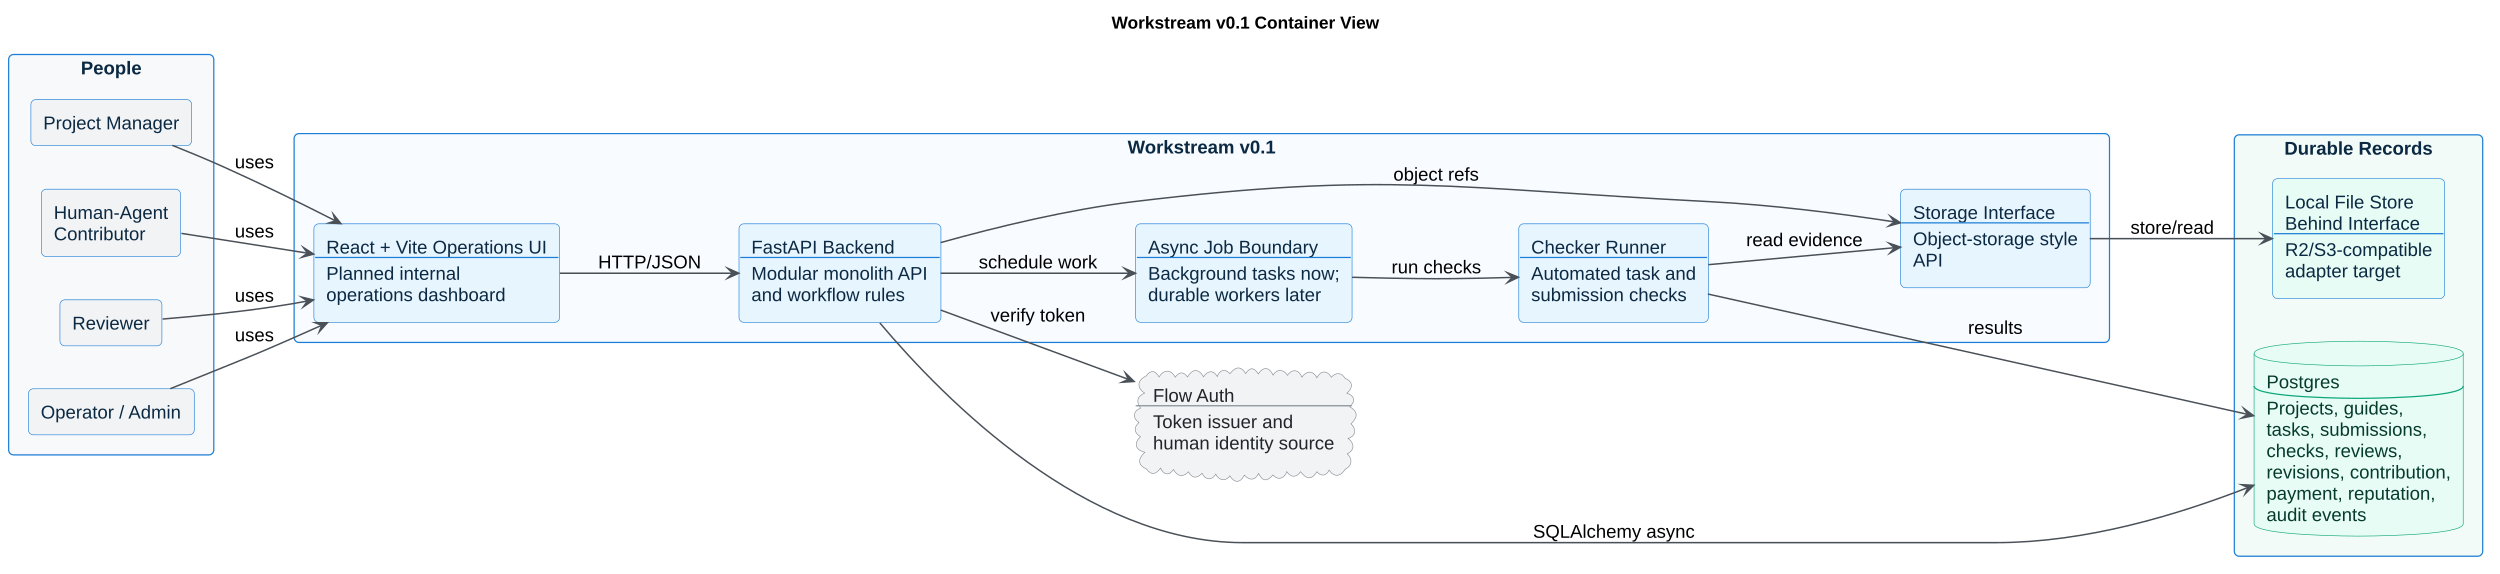
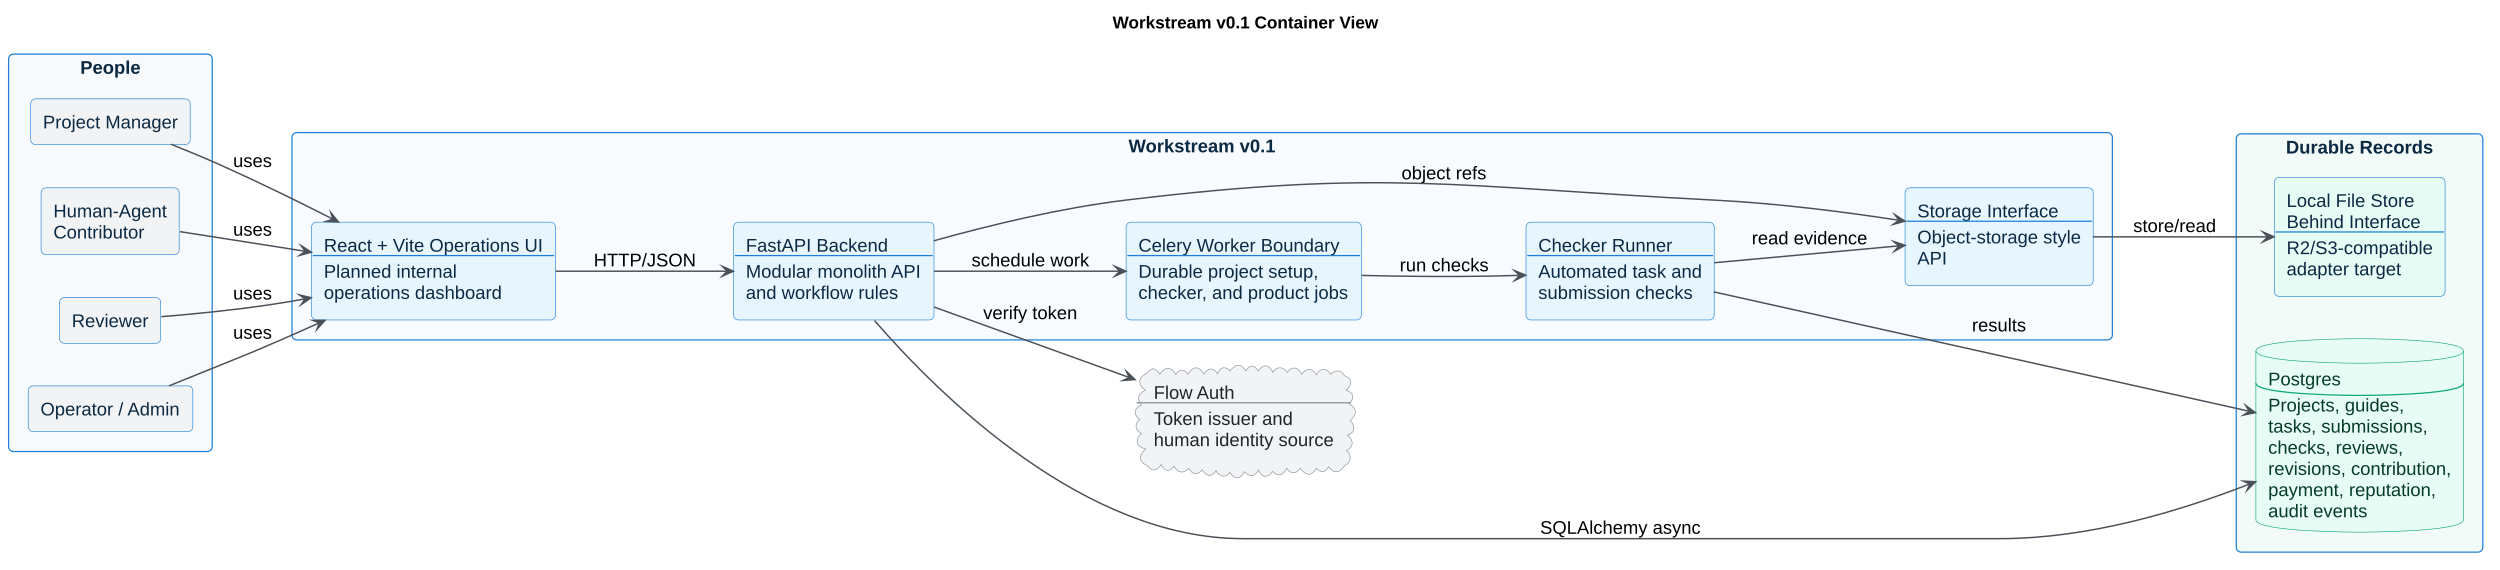
- <svg xmlns="http://www.w3.org/2000/svg" contentStyleType="text/css" data-diagram-type="DESCRIPTION" height="464px" preserveAspectRatio="none" style="width:2023px;height:464px;background:#FFFFFF;" version="1.1" viewBox="0 0 2023 464" width="2023px" zoomAndPan="magnify">
+ <svg xmlns="http://www.w3.org/2000/svg" contentStyleType="text/css" data-diagram-type="DESCRIPTION" height="464px" preserveAspectRatio="none" style="width:2038px;height:464px;background:#FFFFFF;" version="1.1" viewBox="0 0 2038 464" width="2038px" zoomAndPan="magnify">
  <defs />
  <g>
    <g class="title" data-source-line="1">
-       <text fill="#000000" font-family="Arial" font-size="14" font-weight="700" lengthAdjust="spacing" textLength="217.075" x="899.462" y="23.132">Workstream v0.1 Container View</text>
+       <text fill="#000000" font-family="Arial" font-size="14" font-weight="700" lengthAdjust="spacing" textLength="217.075" x="906.962" y="23.132">Workstream v0.1 Container View</text>
    </g>
    <g class="cluster" data-qualified-name="People" data-source-line="29" id="ent0001">
      <rect fill="#F8F9FA" height="324" rx="4" ry="4" style="stroke:#1C7ED6;stroke-width:1;" width="166" x="7" y="44.099" />
      <text fill="#0B2942" font-family="Arial" font-size="15" font-weight="700" lengthAdjust="spacing" textLength="49.182" x="65.409" y="60.169">People</text>
    </g>
    <g class="cluster" data-qualified-name="Workstream v0.1" data-source-line="38" id="ent0007">
-       <rect fill="#F8FBFF" height="169" rx="4" ry="4" style="stroke:#1C7ED6;stroke-width:1;" width="1469" x="238" y="108.099" />
-       <text fill="#0B2942" font-family="Arial" font-size="15" font-weight="700" lengthAdjust="spacing" textLength="120.059" x="912.471" y="124.168">Workstream v0.1</text>
+       <rect fill="#F8FBFF" height="169" rx="4" ry="4" style="stroke:#1C7ED6;stroke-width:1;" width="1484" x="238" y="108.099" />
+       <text fill="#0B2942" font-family="Arial" font-size="15" font-weight="700" lengthAdjust="spacing" textLength="120.059" x="919.971" y="124.168">Workstream v0.1</text>
    </g>
    <g class="cluster" data-qualified-name="Durable Records" data-source-line="46" id="ent0013">
-       <rect fill="#F2FBF7" height="341" rx="4" ry="4" style="stroke:#1C7ED6;stroke-width:1;" width="201" x="1808" y="109.099" />
-       <text fill="#0B2942" font-family="Arial" font-size="15" font-weight="700" lengthAdjust="spacing" textLength="120.037" x="1848.482" y="125.168">Durable Records</text>
+       <rect fill="#F2FBF7" height="341" rx="4" ry="4" style="stroke:#1C7ED6;stroke-width:1;" width="201" x="1823" y="109.099" />
+       <text fill="#0B2942" font-family="Arial" font-size="15" font-weight="700" lengthAdjust="spacing" textLength="120.037" x="1863.482" y="125.168">Durable Records</text>
    </g>
    <g class="entity" data-qualified-name="People.project_manager" data-source-line="30" id="ent0002">
      <rect fill="#F1F3F5" height="37.248" rx="4" ry="4" style="stroke:#1C7ED6;stroke-width:0.5;" width="130.054" x="25" y="80.599" />
      <text fill="#0B2942" font-family="Arial" font-size="15" lengthAdjust="spacing" textLength="110.054" x="35" y="104.668">Project Manager</text>
    </g>
    <g class="entity" data-qualified-name="People.worker" data-source-line="31" id="ent0003">
      <rect fill="#F1F3F5" height="54.497" rx="4" ry="4" style="stroke:#1C7ED6;stroke-width:0.5;" width="112.549" x="33.5" y="153.099" />
      <text fill="#0B2942" font-family="Arial" font-size="15" lengthAdjust="spacing" textLength="92.549" x="43.5" y="177.168">Human-Agent</text>
      <text fill="#0B2942" font-family="Arial" font-size="15" lengthAdjust="spacing" textLength="74.202" x="43.5" y="194.417">Contributor</text>
    </g>
    <g class="entity" data-qualified-name="People.reviewer" data-source-line="32" id="ent0004">
      <rect fill="#F1F3F5" height="37.248" rx="4" ry="4" style="stroke:#1C7ED6;stroke-width:0.5;" width="82.519" x="48.5" y="242.599" />
      <text fill="#0B2942" font-family="Arial" font-size="15" lengthAdjust="spacing" textLength="62.52" x="58.5" y="266.668">Reviewer</text>
    </g>
    <g class="entity" data-qualified-name="People.operator" data-source-line="33" id="ent0005">
      <rect fill="#F1F3F5" height="37.248" rx="4" ry="4" style="stroke:#1C7ED6;stroke-width:0.5;" width="134.214" x="23" y="314.599" />
      <text fill="#0B2942" font-family="Arial" font-size="15" lengthAdjust="spacing" textLength="114.214" x="33" y="338.668">Operator / Admin</text>
    </g>
    <g class="entity" data-qualified-name="Workstream v0.1.frontend" data-source-line="39" id="ent0008">
      <rect fill="#E7F5FF" height="79.746" rx="4" ry="4" style="stroke:#1C7ED6;stroke-width:0.5;" width="198.835" x="254" y="181.099" />
      <text fill="#0B2942" font-family="Arial" font-size="15" lengthAdjust="spacing" textLength="178.835" x="264" y="205.168">React + Vite Operations UI</text>
      <line style="stroke:#1C7ED6;stroke-width:1;" x1="255" x2="451.835" y1="208.347" y2="208.347" />
      <text fill="#0B2942" font-family="Arial" font-size="15" lengthAdjust="spacing" textLength="108.413" x="264" y="226.417">Planned internal</text>
      <text fill="#0B2942" font-family="Arial" font-size="15" lengthAdjust="spacing" textLength="145.107" x="264" y="243.666">operations dashboard</text>
    </g>
    <g class="entity" data-qualified-name="Workstream v0.1.api" data-source-line="40" id="ent0009">
      <rect fill="#E7F5FF" height="79.746" rx="4" ry="4" style="stroke:#1C7ED6;stroke-width:0.5;" width="163.401" x="598" y="181.099" />
      <text fill="#0B2942" font-family="Arial" font-size="15" lengthAdjust="spacing" textLength="115.891" x="608" y="205.168">FastAPI Backend</text>
      <line style="stroke:#1C7ED6;stroke-width:1;" x1="599" x2="760.401" y1="208.347" y2="208.347" />
      <text fill="#0B2942" font-family="Arial" font-size="15" lengthAdjust="spacing" textLength="143.401" x="608" y="226.417">Modular monolith API</text>
      <text fill="#0B2942" font-family="Arial" font-size="15" lengthAdjust="spacing" textLength="124.219" x="608" y="243.666">and workflow rules</text>
    </g>
    <g class="entity" data-qualified-name="Workstream v0.1.jobs" data-source-line="41" id="ent0010">
-       <rect fill="#E7F5FF" height="79.746" rx="4" ry="4" style="stroke:#1C7ED6;stroke-width:0.5;" width="175.083" x="919" y="181.099" />
-       <text fill="#0B2942" font-family="Arial" font-size="15" lengthAdjust="spacing" textLength="137.578" x="929" y="205.168">Async Job Boundary</text>
-       <line style="stroke:#1C7ED6;stroke-width:1;" x1="920" x2="1093.083" y1="208.347" y2="208.347" />
-       <text fill="#0B2942" font-family="Arial" font-size="15" lengthAdjust="spacing" textLength="155.083" x="929" y="226.417">Background tasks now;</text>
-       <text fill="#0B2942" font-family="Arial" font-size="15" lengthAdjust="spacing" textLength="140.061" x="929" y="243.666">durable workers later</text>
+       <rect fill="#E7F5FF" height="79.746" rx="4" ry="4" style="stroke:#1C7ED6;stroke-width:0.5;" width="191.768" x="918" y="181.099" />
+       <text fill="#0B2942" font-family="Arial" font-size="15" lengthAdjust="spacing" textLength="164.224" x="928" y="205.168">Celery Worker Boundary</text>
+       <line style="stroke:#1C7ED6;stroke-width:1;" x1="919" x2="1108.768" y1="208.347" y2="208.347" />
+       <text fill="#0B2942" font-family="Arial" font-size="15" lengthAdjust="spacing" textLength="146.748" x="928" y="226.417">Durable project setup,</text>
+       <text fill="#0B2942" font-family="Arial" font-size="15" lengthAdjust="spacing" textLength="171.768" x="928" y="243.666">checker, and product jobs</text>
    </g>
    <g class="entity" data-qualified-name="Workstream v0.1.checker" data-source-line="42" id="ent0011">
-       <rect fill="#E7F5FF" height="79.746" rx="4" ry="4" style="stroke:#1C7ED6;stroke-width:0.5;" width="153.418" x="1229" y="181.099" />
-       <text fill="#0B2942" font-family="Arial" font-size="15" lengthAdjust="spacing" textLength="109.219" x="1239" y="205.168">Checker Runner</text>
-       <line style="stroke:#1C7ED6;stroke-width:1;" x1="1230" x2="1381.418" y1="208.347" y2="208.347" />
-       <text fill="#0B2942" font-family="Arial" font-size="15" lengthAdjust="spacing" textLength="133.418" x="1239" y="226.417">Automated task and</text>
-       <text fill="#0B2942" font-family="Arial" font-size="15" lengthAdjust="spacing" textLength="125.881" x="1239" y="243.666">submission checks</text>
+       <rect fill="#E7F5FF" height="79.746" rx="4" ry="4" style="stroke:#1C7ED6;stroke-width:0.5;" width="153.418" x="1244" y="181.099" />
+       <text fill="#0B2942" font-family="Arial" font-size="15" lengthAdjust="spacing" textLength="109.219" x="1254" y="205.168">Checker Runner</text>
+       <line style="stroke:#1C7ED6;stroke-width:1;" x1="1245" x2="1396.418" y1="208.347" y2="208.347" />
+       <text fill="#0B2942" font-family="Arial" font-size="15" lengthAdjust="spacing" textLength="133.418" x="1254" y="226.417">Automated task and</text>
+       <text fill="#0B2942" font-family="Arial" font-size="15" lengthAdjust="spacing" textLength="125.881" x="1254" y="243.666">submission checks</text>
    </g>
    <g class="entity" data-qualified-name="Workstream v0.1.storage_adapter" data-source-line="43" id="ent0012">
-       <rect fill="#E7F5FF" height="79.746" rx="4" ry="4" style="stroke:#1C7ED6;stroke-width:0.5;" width="153.389" x="1538" y="153.099" />
-       <text fill="#0B2942" font-family="Arial" font-size="15" lengthAdjust="spacing" textLength="115.071" x="1548" y="177.168">Storage Interface</text>
-       <line style="stroke:#1C7ED6;stroke-width:1;" x1="1539" x2="1690.389" y1="180.347" y2="180.347" />
-       <text fill="#0B2942" font-family="Arial" font-size="15" lengthAdjust="spacing" textLength="133.389" x="1548" y="198.417">Object-storage style</text>
-       <text fill="#0B2942" font-family="Arial" font-size="15" lengthAdjust="spacing" textLength="24.177" x="1548" y="215.666">API</text>
+       <rect fill="#E7F5FF" height="79.746" rx="4" ry="4" style="stroke:#1C7ED6;stroke-width:0.5;" width="153.389" x="1553" y="153.099" />
+       <text fill="#0B2942" font-family="Arial" font-size="15" lengthAdjust="spacing" textLength="115.071" x="1563" y="177.168">Storage Interface</text>
+       <line style="stroke:#1C7ED6;stroke-width:1;" x1="1554" x2="1705.389" y1="180.347" y2="180.347" />
+       <text fill="#0B2942" font-family="Arial" font-size="15" lengthAdjust="spacing" textLength="133.389" x="1563" y="198.417">Object-storage style</text>
+       <text fill="#0B2942" font-family="Arial" font-size="15" lengthAdjust="spacing" textLength="24.177" x="1563" y="215.666">API</text>
    </g>
    <g class="entity" data-qualified-name="Durable Records.postgres" data-source-line="47" id="ent0014">
-       <path d="M1824,286.099 C1824,276.099 1908.619,276.099 1908.619,276.099 C1908.619,276.099 1993.238,276.099 1993.238,286.099 L1993.238,423.838 C1993.238,433.838 1908.619,433.838 1908.619,433.838 C1908.619,433.838 1824,433.838 1824,423.838 L1824,286.099" fill="#E6FCF5" style="stroke:#0CA678;stroke-width:0.5;" />
-       <path d="M1824,286.099 C1824,296.099 1908.619,296.099 1908.619,296.099 C1908.619,296.099 1993.238,296.099 1993.238,286.099" fill="none" style="stroke:#0CA678;stroke-width:0.5;" />
-       <text fill="#063B2C" font-family="Arial" font-size="15" lengthAdjust="spacing" textLength="59.194" x="1834" y="314.168">Postgres</text>
-       <path d="M1824,312.347 C1824,322.347 1908.619,322.347 1908.619,322.347 C1908.619,322.347 1993.238,322.347 1993.238,312.347" fill="none" style="stroke:#0CA678;stroke-width:1;" />
-       <text fill="#063B2C" font-family="Arial" font-size="15" lengthAdjust="spacing" textLength="110.889" x="1834" y="335.417">Projects, guides,</text>
-       <text fill="#063B2C" font-family="Arial" font-size="15" lengthAdjust="spacing" textLength="130.042" x="1834" y="352.666">tasks, submissions,</text>
-       <text fill="#063B2C" font-family="Arial" font-size="15" lengthAdjust="spacing" textLength="110.032" x="1834" y="369.914">checks, reviews,</text>
-       <text fill="#063B2C" font-family="Arial" font-size="15" lengthAdjust="spacing" textLength="149.238" x="1834" y="387.163">revisions, contribution,</text>
-       <text fill="#063B2C" font-family="Arial" font-size="15" lengthAdjust="spacing" textLength="136.75" x="1834" y="404.411">payment, reputation,</text>
-       <text fill="#063B2C" font-family="Arial" font-size="15" lengthAdjust="spacing" textLength="80.889" x="1834" y="421.66">audit events</text>
+       <path d="M1839,286.099 C1839,276.099 1923.619,276.099 1923.619,276.099 C1923.619,276.099 2008.238,276.099 2008.238,286.099 L2008.238,423.838 C2008.238,433.838 1923.619,433.838 1923.619,433.838 C1923.619,433.838 1839,433.838 1839,423.838 L1839,286.099" fill="#E6FCF5" style="stroke:#0CA678;stroke-width:0.5;" />
+       <path d="M1839,286.099 C1839,296.099 1923.619,296.099 1923.619,296.099 C1923.619,296.099 2008.238,296.099 2008.238,286.099" fill="none" style="stroke:#0CA678;stroke-width:0.5;" />
+       <text fill="#063B2C" font-family="Arial" font-size="15" lengthAdjust="spacing" textLength="59.194" x="1849" y="314.168">Postgres</text>
+       <path d="M1839,312.347 C1839,322.347 1923.619,322.347 1923.619,322.347 C1923.619,322.347 2008.238,322.347 2008.238,312.347" fill="none" style="stroke:#0CA678;stroke-width:1;" />
+       <text fill="#063B2C" font-family="Arial" font-size="15" lengthAdjust="spacing" textLength="110.889" x="1849" y="335.417">Projects, guides,</text>
+       <text fill="#063B2C" font-family="Arial" font-size="15" lengthAdjust="spacing" textLength="130.042" x="1849" y="352.666">tasks, submissions,</text>
+       <text fill="#063B2C" font-family="Arial" font-size="15" lengthAdjust="spacing" textLength="110.032" x="1849" y="369.914">checks, reviews,</text>
+       <text fill="#063B2C" font-family="Arial" font-size="15" lengthAdjust="spacing" textLength="149.238" x="1849" y="387.163">revisions, contribution,</text>
+       <text fill="#063B2C" font-family="Arial" font-size="15" lengthAdjust="spacing" textLength="136.75" x="1849" y="404.411">payment, reputation,</text>
+       <text fill="#063B2C" font-family="Arial" font-size="15" lengthAdjust="spacing" textLength="80.889" x="1849" y="421.66">audit events</text>
    </g>
    <g class="entity" data-qualified-name="Durable Records.file_store" data-source-line="48" id="ent0015">
-       <rect fill="#E6FCF5" height="96.994" rx="4" ry="4" style="stroke:#1C7ED6;stroke-width:0.5;" width="139.224" x="1839" y="144.599" />
-       <text fill="#0B2942" font-family="Arial" font-size="15" lengthAdjust="spacing" textLength="104.216" x="1849" y="168.668">Local File Store</text>
-       <text fill="#0B2942" font-family="Arial" font-size="15" lengthAdjust="spacing" textLength="109.241" x="1849" y="185.917">Behind Interface</text>
-       <line style="stroke:#1C7ED6;stroke-width:1;" x1="1840" x2="1977.224" y1="189.096" y2="189.096" />
-       <text fill="#0B2942" font-family="Arial" font-size="15" lengthAdjust="spacing" textLength="119.224" x="1849" y="207.166">R2/S3-compatible</text>
-       <text fill="#0B2942" font-family="Arial" font-size="15" lengthAdjust="spacing" textLength="93.398" x="1849" y="224.414">adapter target</text>
+       <rect fill="#E6FCF5" height="96.994" rx="4" ry="4" style="stroke:#1C7ED6;stroke-width:0.5;" width="139.224" x="1854" y="144.599" />
+       <text fill="#0B2942" font-family="Arial" font-size="15" lengthAdjust="spacing" textLength="104.216" x="1864" y="168.668">Local File Store</text>
+       <text fill="#0B2942" font-family="Arial" font-size="15" lengthAdjust="spacing" textLength="109.241" x="1864" y="185.917">Behind Interface</text>
+       <line style="stroke:#1C7ED6;stroke-width:1;" x1="1855" x2="1992.224" y1="189.096" y2="189.096" />
+       <text fill="#0B2942" font-family="Arial" font-size="15" lengthAdjust="spacing" textLength="119.224" x="1864" y="207.166">R2/S3-compatible</text>
+       <text fill="#0B2942" font-family="Arial" font-size="15" lengthAdjust="spacing" textLength="93.398" x="1864" y="224.414">adapter target</text>
    </g>
    <g class="entity" data-qualified-name="flow_auth" data-source-line="36" id="ent0006">
-       <path d="M927.128,304.503 C931.098,299.221 934.562,299.464 937.976,305.058 C941.465,298.976 947.673,298.582 950.984,305.239 C954.12,300.717 957.615,300.534 960.966,304.999 C964.928,298.331 969.818,298.029 973.912,304.872 C976.956,300.138 981.726,298.974 984.983,304.644 C987.006,299.29 991.12,298.013 995.283,302.377 C999.398,297.108 1003.744,295.423 1008.016,302.212 C1011.586,296.769 1014.974,297.454 1018.218,302.528 C1022.247,296.389 1027.233,297.013 1030.195,303.538 C1033.341,298.179 1038.835,298.888 1041.85,303.688 C1045.638,298.055 1051.226,299.155 1053.525,305.18 C1056.974,300.072 1062.586,299.378 1065.553,305.688 C1068.714,299.715 1073.741,299.438 1077.384,305.203 C1080.922,301.037 1085.884,301.493 1088.543,306.297 C1095.373,308.696 1094.628,314.414 1089.891,318.132 C1096.076,320.106 1097.113,324.828 1092.207,329.136 C1099.267,333.303 1098.624,337.831 1093.271,342.954 C1097.4,346.883 1097.456,352.946 1090.922,354.752 C1095.965,358.455 1096.454,364.257 1090.174,367.285 C1094.811,371.198 1094.064,377.149 1088.515,379.701 C1084.818,385.651 1079.892,386.521 1075.48,380.478 C1073.331,385.135 1068.96,385.85 1065.673,381.753 C1061.043,388.91 1057.021,387.553 1052.405,381.739 C1049.04,386.66 1044.6,386.564 1041.266,381.704 C1039.549,387.059 1034.157,389.18 1030.071,384.293 C1025.751,389.728 1021.546,389.841 1018.422,383.144 C1015.618,389.035 1010.973,388.943 1006.935,384.519 C1003.732,390.907 998.955,391.176 995.174,385.063 C991.633,390.092 986.101,388.611 983.769,383.679 C980.563,389.298 975.247,388.265 972.696,383.013 C968.703,387.207 964.673,387.428 961.737,381.83 C956.976,386.601 952.737,385.505 949.544,379.975 C945.977,385.337 941.485,384.177 939.139,378.793 C935.519,383.742 931.887,385.109 927.654,379.458 C919.892,376.092 921.325,370.552 926.383,365.978 C918.952,364.198 917.031,358.924 922.903,353.45 C917.73,350.182 917.09,346.223 921.618,341.878 C916.263,338.214 916.785,332.67 922.905,330.279 C919.105,324.846 920.225,320.824 926.236,318.068 C919.931,313.931 920.062,307.761 927.128,304.503" fill="#F1F3F5" style="stroke:#868E96;stroke-width:0.5;" />
-       <text fill="#212529" font-family="Arial" font-size="15" lengthAdjust="spacing" textLength="66.694" x="933" y="325.168">Flow Auth</text>
-       <line style="stroke:#868E96;stroke-width:1;" x1="919" x2="1093.748" y1="328.347" y2="328.347" />
-       <text fill="#212529" font-family="Arial" font-size="15" lengthAdjust="spacing" textLength="115.064" x="933" y="346.417">Token issuer and</text>
-       <text fill="#212529" font-family="Arial" font-size="15" lengthAdjust="spacing" textLength="146.748" x="933" y="363.666">human identity source</text>
+       <path d="M934.628,304.503 C938.598,299.221 942.062,299.464 945.476,305.058 C948.965,298.976 955.173,298.582 958.484,305.239 C961.62,300.717 965.115,300.534 968.466,304.999 C972.428,298.331 977.318,298.029 981.412,304.872 C984.456,300.138 989.226,298.974 992.483,304.644 C994.506,299.29 998.62,298.013 1002.783,302.377 C1006.898,297.108 1011.244,295.423 1015.516,302.212 C1019.086,296.769 1022.474,297.454 1025.718,302.528 C1029.747,296.389 1034.733,297.013 1037.695,303.538 C1040.841,298.179 1046.335,298.888 1049.35,303.688 C1053.138,298.055 1058.726,299.155 1061.025,305.18 C1064.474,300.072 1070.086,299.378 1073.053,305.688 C1076.214,299.715 1081.241,299.438 1084.884,305.203 C1088.422,301.037 1093.384,301.493 1096.043,306.297 C1102.873,308.696 1102.128,314.414 1097.391,318.132 C1103.576,320.106 1104.613,324.828 1099.707,329.136 C1106.767,333.303 1106.124,337.831 1100.771,342.954 C1104.9,346.883 1104.956,352.946 1098.422,354.752 C1103.465,358.455 1103.954,364.257 1097.674,367.285 C1102.311,371.198 1101.564,377.149 1096.015,379.701 C1092.318,385.651 1087.392,386.521 1082.98,380.478 C1080.831,385.135 1076.46,385.85 1073.173,381.753 C1068.543,388.91 1064.521,387.553 1059.905,381.739 C1056.54,386.66 1052.1,386.564 1048.766,381.704 C1047.049,387.059 1041.657,389.18 1037.571,384.293 C1033.251,389.728 1029.046,389.841 1025.922,383.144 C1023.118,389.035 1018.473,388.943 1014.435,384.519 C1011.232,390.907 1006.455,391.176 1002.674,385.063 C999.133,390.092 993.601,388.611 991.269,383.679 C988.063,389.298 982.747,388.265 980.196,383.013 C976.203,387.207 972.173,387.428 969.237,381.83 C964.476,386.601 960.237,385.505 957.044,379.975 C953.477,385.337 948.985,384.177 946.639,378.793 C943.019,383.742 939.387,385.109 935.154,379.458 C927.392,376.092 928.825,370.552 933.883,365.978 C926.452,364.198 924.531,358.924 930.403,353.45 C925.23,350.182 924.59,346.223 929.118,341.878 C923.763,338.214 924.285,332.67 930.405,330.279 C926.605,324.846 927.725,320.824 933.736,318.068 C927.431,313.931 927.562,307.761 934.628,304.503" fill="#F1F3F5" style="stroke:#868E96;stroke-width:0.5;" />
+       <text fill="#212529" font-family="Arial" font-size="15" lengthAdjust="spacing" textLength="66.694" x="940.5" y="325.168">Flow Auth</text>
+       <line style="stroke:#868E96;stroke-width:1;" x1="926.5" x2="1101.248" y1="328.347" y2="328.347" />
+       <text fill="#212529" font-family="Arial" font-size="15" lengthAdjust="spacing" textLength="115.064" x="940.5" y="346.417">Token issuer and</text>
+       <text fill="#212529" font-family="Arial" font-size="15" lengthAdjust="spacing" textLength="146.748" x="940.5" y="363.666">human identity source</text>
    </g>
    <g class="link" data-entity-1="ent0002" data-entity-2="ent0008" data-link-type="dependency" data-source-line="51" id="lnk16">
      <path d="M139.42,117.599 C152.98,123.009 167.65,129.089 181,135.099 C212.44,149.239 242.033,163.732 271.443,178.692" fill="none" id="project_manager-to-frontend" style="stroke:#495057;stroke-width:1.2;" />
      <polygon fill="#495057" points="275.9,180.959,269.692,173.313,271.443,178.692,266.065,180.443,275.9,180.959" style="stroke:#495057;stroke-width:1.2;stroke-linejoin:miter;stroke-miterlimit:10;" />
      <text fill="#000000" font-family="Arial" font-size="15" lengthAdjust="spacing" textLength="31.685" x="190" y="136.168">uses</text>
    </g>
    <g class="link" data-entity-1="ent0003" data-entity-2="ent0008" data-link-type="dependency" data-source-line="52" id="lnk17">
      <path d="M146.78,188.849 C177.9,193.729 212.65,199.175 248.84,204.845" fill="none" id="worker-to-frontend" style="stroke:#495057;stroke-width:1.2;" />
      <polygon fill="#495057" points="253.78,205.619,245.508,200.274,248.84,204.845,244.269,208.177,253.78,205.619" style="stroke:#495057;stroke-width:1.2;stroke-linejoin:miter;stroke-miterlimit:10;" />
      <text fill="#000000" font-family="Arial" font-size="15" lengthAdjust="spacing" textLength="31.685" x="190" y="192.168">uses</text>
    </g>
    <g class="link" data-entity-1="ent0004" data-entity-2="ent0008" data-link-type="dependency" data-source-line="53" id="lnk18">
      <path d="M131.56,258.179 C157.51,256.039 191.84,252.699 222,248.099 C232.29,246.529 238.085,245.597 248.735,243.607" fill="none" id="reviewer-to-frontend" style="stroke:#495057;stroke-width:1.2;" />
      <polygon fill="#495057" points="253.65,242.689,244.068,240.41,248.735,243.607,245.538,248.274,253.65,242.689" style="stroke:#495057;stroke-width:1.2;stroke-linejoin:miter;stroke-miterlimit:10;" />
      <text fill="#000000" font-family="Arial" font-size="15" lengthAdjust="spacing" textLength="31.685" x="190" y="244.168">uses</text>
    </g>
    <g class="link" data-entity-1="ent0005" data-entity-2="ent0008" data-link-type="dependency" data-source-line="54" id="lnk19">
      <path d="M137.76,314.529 C151.69,308.959 166.97,302.809 181,297.099 C199.27,289.659 203.9,287.939 222,280.099 C235.92,274.069 246.047,269.603 260.357,263.193" fill="none" id="operator-to-frontend" style="stroke:#495057;stroke-width:1.2;" />
      <polygon fill="#495057" points="264.92,261.149,255.071,261.177,260.357,263.193,258.342,268.478,264.92,261.149" style="stroke:#495057;stroke-width:1.2;stroke-linejoin:miter;stroke-miterlimit:10;" />
      <text fill="#000000" font-family="Arial" font-size="15" lengthAdjust="spacing" textLength="31.685" x="190" y="276.168">uses</text>
    </g>
    <g class="link" data-entity-1="ent0008" data-entity-2="ent0009" data-link-type="dependency" data-source-line="56" id="lnk20">
      <path d="M453.03,221.099 C499.39,221.099 548.98,221.099 592.84,221.099" fill="none" id="frontend-to-api" style="stroke:#495057;stroke-width:1.2;" />
      <polygon fill="#495057" points="597.84,221.099,588.84,217.099,592.84,221.099,588.84,225.099,597.84,221.099" style="stroke:#495057;stroke-width:1.2;stroke-linejoin:miter;stroke-miterlimit:10;" />
      <text fill="#000000" font-family="Arial" font-size="15" lengthAdjust="spacing" textLength="83.335" x="484" y="217.168">HTTP/JSON</text>
    </g>
    <g class="link" data-entity-1="ent0009" data-entity-2="ent0006" data-link-type="dependency" data-source-line="57" id="lnk21">
-       <path d="M761.25,250.919 C808.82,268.479 864.32,288.966 913.05,306.966" fill="none" id="api-to-flow_auth" style="stroke:#495057;stroke-width:1.2;" />
-       <polygon fill="#495057" points="917.74,308.699,910.683,301.828,913.05,306.966,907.912,309.332,917.74,308.699" style="stroke:#495057;stroke-width:1.2;stroke-linejoin:miter;stroke-miterlimit:10;" />
+       <path d="M761.41,250.299 C811.01,268.199 869.797,289.422 920.597,307.752" fill="none" id="api-to-flow_auth" style="stroke:#495057;stroke-width:1.2;" />
+       <polygon fill="#495057" points="925.3,309.449,918.192,302.631,920.597,307.752,915.477,310.156,925.3,309.449" style="stroke:#495057;stroke-width:1.2;stroke-linejoin:miter;stroke-miterlimit:10;" />
      <text fill="#000000" font-family="Arial" font-size="15" lengthAdjust="spacing" textLength="76.699" x="801.5" y="260.168">verify token</text>
    </g>
    <g class="link" data-entity-1="ent0009" data-entity-2="ent0014" data-link-type="dependency" data-source-line="58" id="lnk22">
-       <path d="M711.98,261.339 C765.13,324.329 879.3,439.099 1005.5,439.099 C1005.5,439.099 1005.5,439.099 1615.5,439.099 C1687.77,439.099 1761.651,416.853 1819.061,394.493" fill="none" id="api-to-postgres" style="stroke:#495057;stroke-width:1.2;" />
-       <polygon fill="#495057" points="1823.72,392.679,1813.882,392.218,1819.061,394.493,1816.785,399.672,1823.72,392.679" style="stroke:#495057;stroke-width:1.2;stroke-linejoin:miter;stroke-miterlimit:10;" />
-       <text fill="#000000" font-family="Arial" font-size="15" lengthAdjust="spacing" textLength="130.884" x="1240.5" y="435.168">SQLAlchemy async</text>
+       <path d="M712.91,261.339 C767.58,324.329 884.78,439.099 1013,439.099 C1013,439.099 1013,439.099 1630.5,439.099 C1702.77,439.099 1776.651,416.853 1834.061,394.493" fill="none" id="api-to-postgres" style="stroke:#495057;stroke-width:1.2;" />
+       <polygon fill="#495057" points="1838.72,392.679,1828.882,392.218,1834.061,394.493,1831.785,399.672,1838.72,392.679" style="stroke:#495057;stroke-width:1.2;stroke-linejoin:miter;stroke-miterlimit:10;" />
+       <text fill="#000000" font-family="Arial" font-size="15" lengthAdjust="spacing" textLength="130.884" x="1255.5" y="435.168">SQLAlchemy async</text>
    </g>
    <g class="link" data-entity-1="ent0009" data-entity-2="ent0012" data-link-type="dependency" data-source-line="59" id="lnk23">
-       <path d="M761.23,196.289 C806.77,183.579 865.01,169.469 918,163.099 C1122.75,138.469 1176.05,152.499 1382,163.099 C1434.31,165.789 1487.867,172.654 1532.977,179.544" fill="none" id="api-to-storage_adapter" style="stroke:#495057;stroke-width:1.2;" />
-       <polygon fill="#495057" points="1537.92,180.299,1529.627,174.986,1532.977,179.544,1528.419,182.894,1537.92,180.299" style="stroke:#495057;stroke-width:1.2;stroke-linejoin:miter;stroke-miterlimit:10;" />
-       <text fill="#000000" font-family="Arial" font-size="15" lengthAdjust="spacing" textLength="69.199" x="1127.5" y="146.168">object refs</text>
+       <path d="M761.23,196.289 C806.77,183.579 865.01,169.469 918,163.099 C1129.37,137.679 1184.39,152.159 1397,163.099 C1449.31,165.789 1502.867,172.654 1547.977,179.544" fill="none" id="api-to-storage_adapter" style="stroke:#495057;stroke-width:1.2;" />
+       <polygon fill="#495057" points="1552.92,180.299,1544.627,174.986,1547.977,179.544,1543.419,182.894,1552.92,180.299" style="stroke:#495057;stroke-width:1.2;stroke-linejoin:miter;stroke-miterlimit:10;" />
+       <text fill="#000000" font-family="Arial" font-size="15" lengthAdjust="spacing" textLength="69.199" x="1142.5" y="146.168">object refs</text>
    </g>
    <g class="link" data-entity-1="ent0009" data-entity-2="ent0010" data-link-type="dependency" data-source-line="60" id="lnk24">
-       <path d="M761.25,221.099 C809.19,221.099 864.97,221.099 913.9,221.099" fill="none" id="api-to-jobs" style="stroke:#495057;stroke-width:1.2;" />
-       <polygon fill="#495057" points="918.9,221.099,909.9,217.099,913.9,221.099,909.9,225.099,918.9,221.099" style="stroke:#495057;stroke-width:1.2;stroke-linejoin:miter;stroke-miterlimit:10;" />
+       <path d="M761.41,221.099 C808.61,221.099 863.38,221.099 912.83,221.099" fill="none" id="api-to-jobs" style="stroke:#495057;stroke-width:1.2;" />
+       <polygon fill="#495057" points="917.83,221.099,908.83,217.099,912.83,221.099,908.83,225.099,917.83,221.099" style="stroke:#495057;stroke-width:1.2;stroke-linejoin:miter;stroke-miterlimit:10;" />
      <text fill="#000000" font-family="Arial" font-size="15" lengthAdjust="spacing" textLength="95.881" x="792" y="217.168">schedule work</text>
    </g>
    <g class="link" data-entity-1="ent0010" data-entity-2="ent0011" data-link-type="dependency" data-source-line="61" id="lnk25">
-       <path d="M1094.12,224.379 C1104.52,224.679 1115,224.929 1125,225.099 C1157.88,225.659 1166.12,225.719 1199,225.099 C1208.62,224.919 1213.733,224.799 1223.733,224.479" fill="none" id="jobs-to-checker" style="stroke:#495057;stroke-width:1.2;" />
-       <polygon fill="#495057" points="1228.73,224.319,1219.607,220.608,1223.733,224.479,1219.862,228.604,1228.73,224.319" style="stroke:#495057;stroke-width:1.2;stroke-linejoin:miter;stroke-miterlimit:10;" />
-       <text fill="#000000" font-family="Arial" font-size="15" lengthAdjust="spacing" textLength="72.532" x="1126" y="221.168">run checks</text>
+       <path d="M1110.15,224.519 C1143.04,225.309 1180.14,225.739 1214,225.099 C1223.62,224.919 1228.733,224.799 1238.733,224.479" fill="none" id="jobs-to-checker" style="stroke:#495057;stroke-width:1.2;" />
+       <polygon fill="#495057" points="1243.73,224.319,1234.607,220.608,1238.733,224.479,1234.862,228.604,1243.73,224.319" style="stroke:#495057;stroke-width:1.2;stroke-linejoin:miter;stroke-miterlimit:10;" />
+       <text fill="#000000" font-family="Arial" font-size="15" lengthAdjust="spacing" textLength="72.532" x="1141" y="221.168">run checks</text>
    </g>
    <g class="link" data-entity-1="ent0011" data-entity-2="ent0014" data-link-type="dependency" data-source-line="62" id="lnk26">
-       <path d="M1382.01,237.939 C1494.72,263.059 1701.35,309.13 1818.74,335.31" fill="none" id="checker-to-postgres" style="stroke:#495057;stroke-width:1.2;" />
-       <polygon fill="#495057" points="1823.62,336.399,1815.707,330.536,1818.74,335.31,1813.965,338.344,1823.62,336.399" style="stroke:#495057;stroke-width:1.2;stroke-linejoin:miter;stroke-miterlimit:10;" />
-       <text fill="#000000" font-family="Arial" font-size="15" lengthAdjust="spacing" textLength="44.18" x="1592.5" y="270.168">results</text>
+       <path d="M1397.01,237.939 C1509.72,263.059 1716.35,309.13 1833.74,335.31" fill="none" id="checker-to-postgres" style="stroke:#495057;stroke-width:1.2;" />
+       <polygon fill="#495057" points="1838.62,336.399,1830.707,330.536,1833.74,335.31,1828.965,338.344,1838.62,336.399" style="stroke:#495057;stroke-width:1.2;stroke-linejoin:miter;stroke-miterlimit:10;" />
+       <text fill="#000000" font-family="Arial" font-size="15" lengthAdjust="spacing" textLength="44.18" x="1607.5" y="270.168">results</text>
    </g>
    <g class="link" data-entity-1="ent0011" data-entity-2="ent0012" data-link-type="dependency" data-source-line="63" id="lnk27">
-       <path d="M1382.39,214.179 C1429.8,209.849 1485.631,204.763 1532.971,200.443" fill="none" id="checker-to-storage_adapter" style="stroke:#495057;stroke-width:1.2;" />
-       <polygon fill="#495057" points="1537.95,199.989,1528.624,196.823,1532.971,200.443,1529.351,204.79,1537.95,199.989" style="stroke:#495057;stroke-width:1.2;stroke-linejoin:miter;stroke-miterlimit:10;" />
-       <text fill="#000000" font-family="Arial" font-size="15" lengthAdjust="spacing" textLength="94.233" x="1413" y="199.168">read evidence</text>
+       <path d="M1397.39,214.179 C1444.8,209.849 1500.631,204.763 1547.971,200.443" fill="none" id="checker-to-storage_adapter" style="stroke:#495057;stroke-width:1.2;" />
+       <polygon fill="#495057" points="1552.95,199.989,1543.624,196.823,1547.971,200.443,1544.351,204.79,1552.95,199.989" style="stroke:#495057;stroke-width:1.2;stroke-linejoin:miter;stroke-miterlimit:10;" />
+       <text fill="#000000" font-family="Arial" font-size="15" lengthAdjust="spacing" textLength="94.233" x="1428" y="199.168">read evidence</text>
    </g>
    <g class="link" data-entity-1="ent0012" data-entity-2="ent0015" data-link-type="dependency" data-source-line="64" id="lnk28">
-       <path d="M1691.08,193.099 C1736.7,193.099 1789.39,193.099 1833.73,193.099" fill="none" id="storage_adapter-to-file_store" style="stroke:#495057;stroke-width:1.2;" />
-       <polygon fill="#495057" points="1838.73,193.099,1829.73,189.099,1833.73,193.099,1829.73,197.099,1838.73,193.099" style="stroke:#495057;stroke-width:1.2;stroke-linejoin:miter;stroke-miterlimit:10;" />
-       <text fill="#000000" font-family="Arial" font-size="15" lengthAdjust="spacing" textLength="67.537" x="1724" y="189.168">store/read</text>
+       <path d="M1706.08,193.099 C1751.7,193.099 1804.39,193.099 1848.73,193.099" fill="none" id="storage_adapter-to-file_store" style="stroke:#495057;stroke-width:1.2;" />
+       <polygon fill="#495057" points="1853.73,193.099,1844.73,189.099,1848.73,193.099,1844.73,197.099,1853.73,193.099" style="stroke:#495057;stroke-width:1.2;stroke-linejoin:miter;stroke-miterlimit:10;" />
+       <text fill="#000000" font-family="Arial" font-size="15" lengthAdjust="spacing" textLength="67.537" x="1739" y="189.168">store/read</text>
    </g>
  </g>
</svg>
